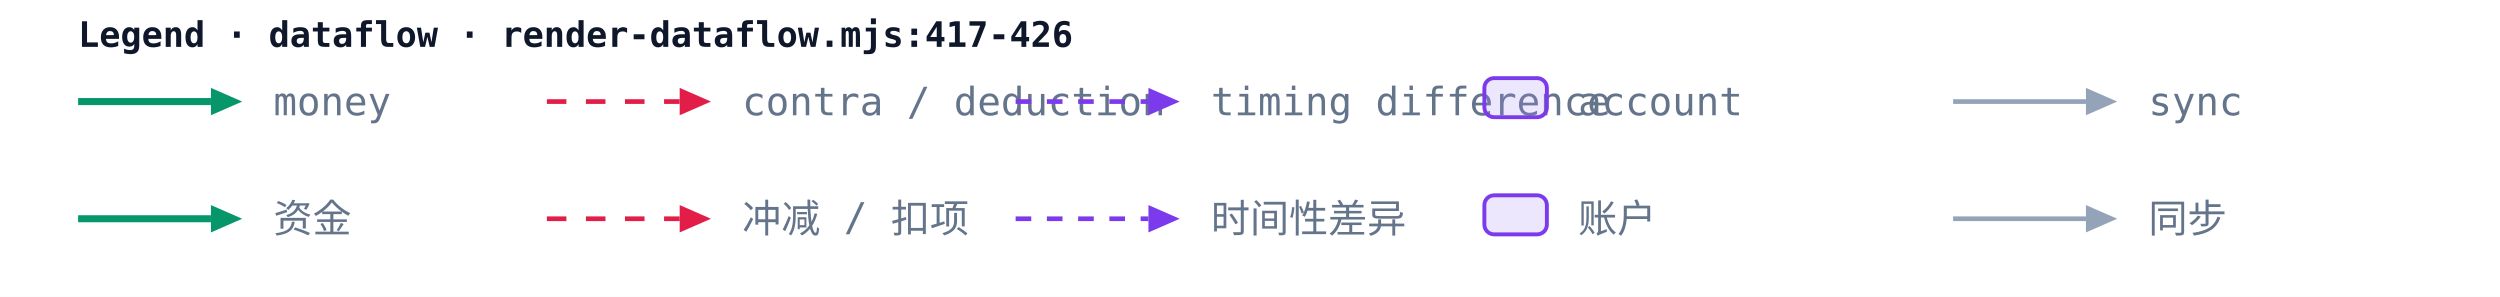
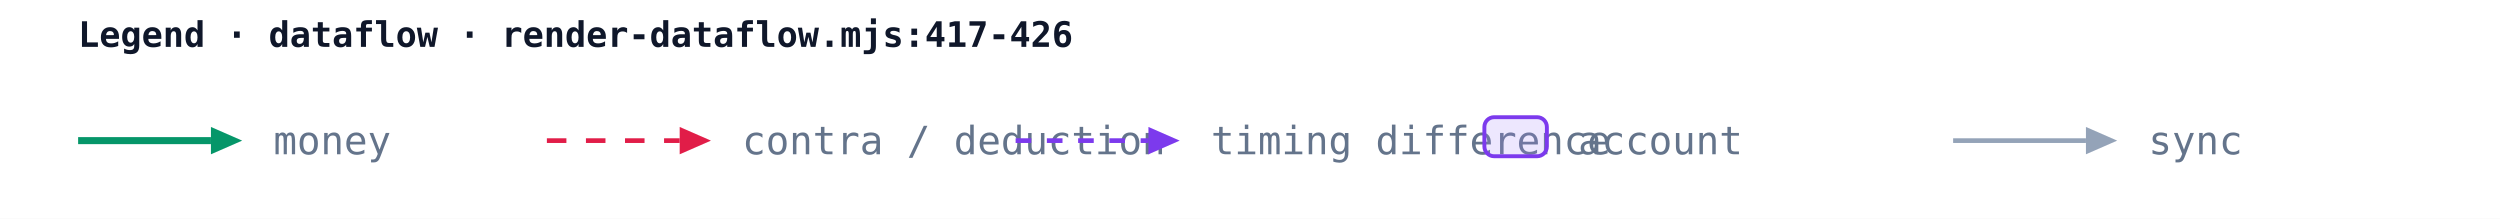
- <svg xmlns="http://www.w3.org/2000/svg" width="640" height="76" viewBox="0 0 640 76">
-   <rect width="640" height="76" fill="#ffffff" />
+ <svg xmlns="http://www.w3.org/2000/svg" width="640" height="56" viewBox="0 0 640 56">
+   <rect width="640" height="56" fill="#ffffff" />
  <text x="20" y="12" font-family="JetBrains Mono, ui-monospace, Menlo, monospace" font-size="9" font-weight="650" fill="#0f172a">Legend · dataflow · render-dataflow.mjs:417-426</text>
  <g data-legend-kind="emphasis" data-locale="en">
-     <line x1="20" y1="26" x2="54" y2="26" stroke="#059669" stroke-width="1.8" />
-     <polygon points="54,22.5 62,26 54,29.5" fill="#059669" />
-     <text x="70" y="29.5" font-family="JetBrains Mono, ui-monospace, Menlo, monospace" font-size="10" font-weight="500" fill="#64748b">money</text>
+     <line x1="20" y1="36" x2="54" y2="36" stroke="#059669" stroke-width="1.8" />
+     <polygon points="54,32.5 62,36 54,39.5" fill="#059669" />
+     <text x="70" y="39.5" font-family="JetBrains Mono, ui-monospace, Menlo, monospace" font-size="10" font-weight="500" fill="#64748b">money</text>
  </g>
  <g data-legend-kind="security" data-locale="en">
-     <line x1="140" y1="26" x2="174" y2="26" stroke="#e11d48" stroke-width="1.2" stroke-dasharray="5,5" />
-     <polygon points="174,22.5 182,26 174,29.5" fill="#e11d48" />
-     <text x="190" y="29.5" font-family="JetBrains Mono, ui-monospace, Menlo, monospace" font-size="10" font-weight="500" fill="#64748b">contra / deduction</text>
+     <line x1="140" y1="36" x2="174" y2="36" stroke="#e11d48" stroke-width="1.2" stroke-dasharray="5,5" />
+     <polygon points="174,32.5 182,36 174,39.5" fill="#e11d48" />
+     <text x="190" y="39.5" font-family="JetBrains Mono, ui-monospace, Menlo, monospace" font-size="10" font-weight="500" fill="#64748b">contra / deduction</text>
  </g>
  <g data-legend-kind="dashed" data-locale="en">
-     <line x1="260" y1="26" x2="294" y2="26" stroke="#7c3aed" stroke-width="1.2" stroke-dasharray="4,4" />
-     <polygon points="294,22.5 302,26 294,29.5" fill="#7c3aed" />
-     <text x="310" y="29.5" font-family="JetBrains Mono, ui-monospace, Menlo, monospace" font-size="10" font-weight="500" fill="#64748b">timing difference</text>
+     <line x1="260" y1="36" x2="294" y2="36" stroke="#7c3aed" stroke-width="1.2" stroke-dasharray="4,4" />
+     <polygon points="294,32.5 302,36 294,39.5" fill="#7c3aed" />
+     <text x="310" y="39.5" font-family="JetBrains Mono, ui-monospace, Menlo, monospace" font-size="10" font-weight="500" fill="#64748b">timing difference</text>
  </g>
  <g data-legend-kind="database" data-locale="en">
-     <rect x="380" y="20" width="16" height="10" rx="2.5" fill="rgba(167, 139, 250, 0.2)" stroke="#7c3aed" stroke-width="1" />
-     <text x="404" y="29.5" font-family="JetBrains Mono, ui-monospace, Menlo, monospace" font-size="10" font-weight="500" fill="#64748b">account</text>
+     <rect x="380" y="30" width="16" height="10" rx="2.5" fill="rgba(167, 139, 250, 0.2)" stroke="#7c3aed" stroke-width="1" />
+     <text x="404" y="39.5" font-family="JetBrains Mono, ui-monospace, Menlo, monospace" font-size="10" font-weight="500" fill="#64748b">account</text>
  </g>
  <g data-legend-kind="default" data-locale="en">
-     <line x1="500" y1="26" x2="534" y2="26" stroke="#94a3b8" stroke-width="1.2" />
-     <polygon points="534,22.5 542,26 534,29.5" fill="#94a3b8" />
-     <text x="550" y="29.5" font-family="JetBrains Mono, ui-monospace, Menlo, monospace" font-size="10" font-weight="500" fill="#64748b">sync</text>
-   </g>
-   <g data-legend-kind="emphasis" data-locale="zh-CN">
-     <line x1="20" y1="56" x2="54" y2="56" stroke="#059669" stroke-width="1.8" />
-     <polygon points="54,52.5 62,56 54,59.5" fill="#059669" />
-     <text x="70" y="59.5" font-family="JetBrains Mono, ui-monospace, Menlo, monospace" font-size="10" font-weight="500" fill="#64748b">资金</text>
-   </g>
-   <g data-legend-kind="security" data-locale="zh-CN">
-     <line x1="140" y1="56" x2="174" y2="56" stroke="#e11d48" stroke-width="1.2" stroke-dasharray="5,5" />
-     <polygon points="174,52.5 182,56 174,59.5" fill="#e11d48" />
-     <text x="190" y="59.5" font-family="JetBrains Mono, ui-monospace, Menlo, monospace" font-size="10" font-weight="500" fill="#64748b">冲减 / 扣项</text>
-   </g>
-   <g data-legend-kind="dashed" data-locale="zh-CN">
-     <line x1="260" y1="56" x2="294" y2="56" stroke="#7c3aed" stroke-width="1.2" stroke-dasharray="4,4" />
-     <polygon points="294,52.5 302,56 294,59.5" fill="#7c3aed" />
-     <text x="310" y="59.5" font-family="JetBrains Mono, ui-monospace, Menlo, monospace" font-size="10" font-weight="500" fill="#64748b">时间性差异</text>
-   </g>
-   <g data-legend-kind="database" data-locale="zh-CN">
-     <rect x="380" y="50" width="16" height="10" rx="2.5" fill="rgba(167, 139, 250, 0.2)" stroke="#7c3aed" stroke-width="1" />
-     <text x="404" y="59.5" font-family="JetBrains Mono, ui-monospace, Menlo, monospace" font-size="10" font-weight="500" fill="#64748b">账户</text>
-   </g>
-   <g data-legend-kind="default" data-locale="zh-CN">
-     <line x1="500" y1="56" x2="534" y2="56" stroke="#94a3b8" stroke-width="1.2" />
-     <polygon points="534,52.5 542,56 534,59.5" fill="#94a3b8" />
-     <text x="550" y="59.5" font-family="JetBrains Mono, ui-monospace, Menlo, monospace" font-size="10" font-weight="500" fill="#64748b">同步</text>
+     <line x1="500" y1="36" x2="534" y2="36" stroke="#94a3b8" stroke-width="1.2" />
+     <polygon points="534,32.5 542,36 534,39.5" fill="#94a3b8" />
+     <text x="550" y="39.5" font-family="JetBrains Mono, ui-monospace, Menlo, monospace" font-size="10" font-weight="500" fill="#64748b">sync</text>
  </g>
</svg>
